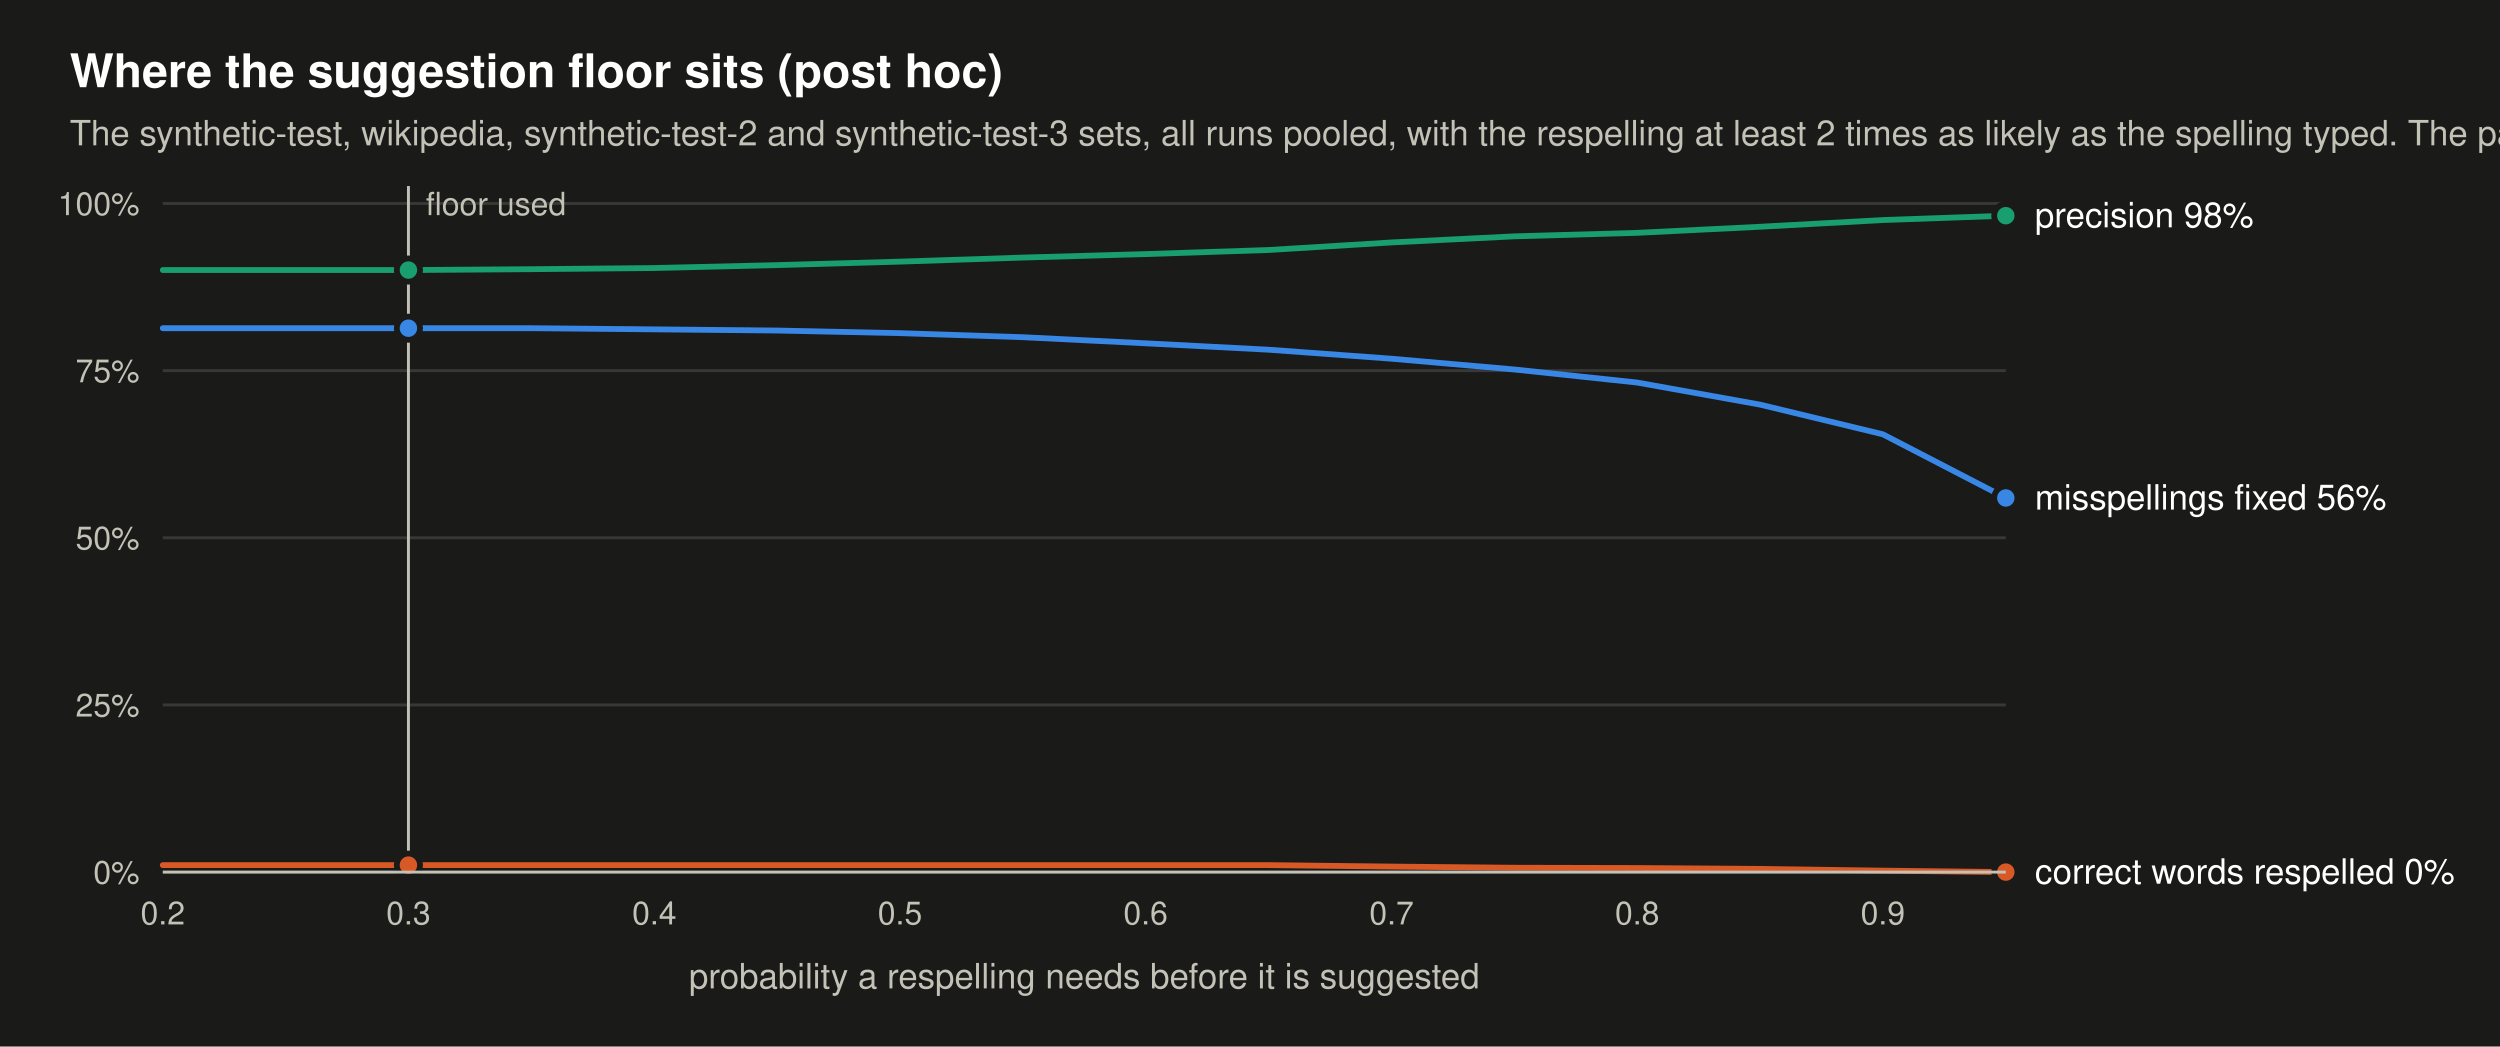
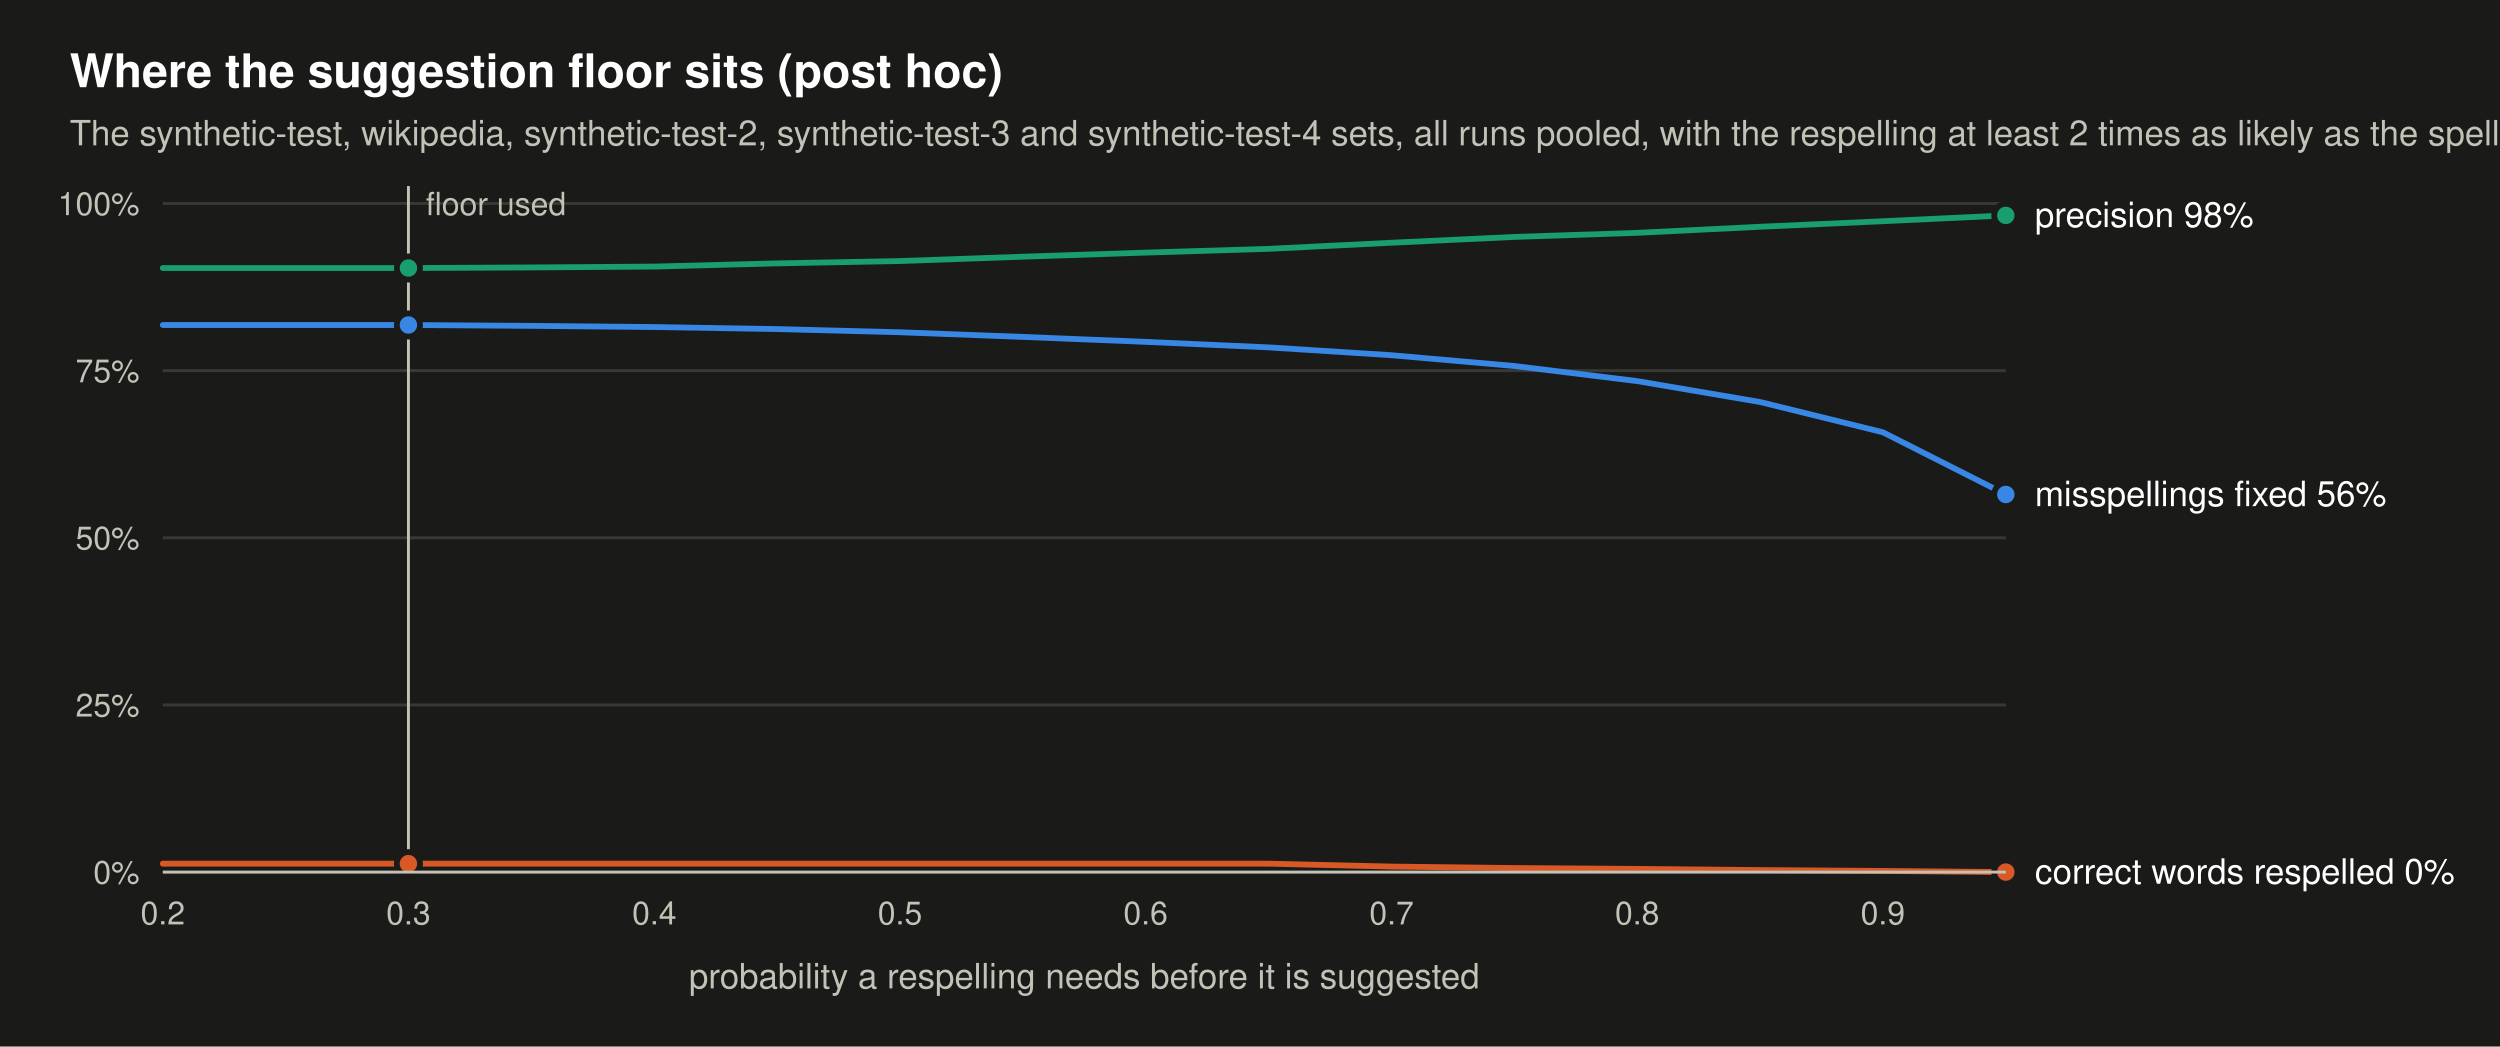
<svg xmlns="http://www.w3.org/2000/svg" width="860" height="360" viewBox="0 0 860 360" role="img" font-family="-apple-system, 'Segoe UI', Helvetica, Arial, sans-serif">
  <rect width="860" height="360" fill="#1a1a19" />
  <text x="24.0" y="30.0" font-size="16" fill="#ffffff" font-weight="600">Where the suggestion floor sits (post hoc)</text>
-   <text x="24.0" y="50.0" font-size="12" fill="#c3c2b7">The synthetic-test, wikipedia, synthetic-test-2 and synthetic-test-3 sets, all runs pooled, with the respelling at least 2 times as likely as the spelling typed. The page uses 0.3.</text>
+   <text x="24.0" y="50.0" font-size="12" fill="#c3c2b7">The synthetic-test, wikipedia, synthetic-test-2, synthetic-test-3 and synthetic-test-4 sets, all runs pooled, with the respelling at least 2 times as likely as the spelling typed. The page uses 0.3.</text>
  <line x1="56.0" y1="300.0" x2="690.0" y2="300.0" stroke="#383835" stroke-width="1" />
  <text x="48.0" y="304.0" font-size="11" fill="#c3c2b7" text-anchor="end">0%</text>
  <line x1="56.0" y1="242.5" x2="690.0" y2="242.5" stroke="#383835" stroke-width="1" />
  <text x="48.0" y="246.5" font-size="11" fill="#c3c2b7" text-anchor="end">25%</text>
  <line x1="56.0" y1="185.0" x2="690.0" y2="185.0" stroke="#383835" stroke-width="1" />
  <text x="48.0" y="189.0" font-size="11" fill="#c3c2b7" text-anchor="end">50%</text>
  <line x1="56.0" y1="127.5" x2="690.0" y2="127.5" stroke="#383835" stroke-width="1" />
  <text x="48.0" y="131.5" font-size="11" fill="#c3c2b7" text-anchor="end">75%</text>
  <line x1="56.0" y1="70.0" x2="690.0" y2="70.0" stroke="#383835" stroke-width="1" />
  <text x="48.0" y="74.0" font-size="11" fill="#c3c2b7" text-anchor="end">100%</text>
  <text x="56.0" y="318.0" font-size="11" fill="#c3c2b7" text-anchor="middle">0.2</text>
  <text x="140.5" y="318.0" font-size="11" fill="#c3c2b7" text-anchor="middle">0.3</text>
  <text x="225.1" y="318.0" font-size="11" fill="#c3c2b7" text-anchor="middle">0.4</text>
  <text x="309.6" y="318.0" font-size="11" fill="#c3c2b7" text-anchor="middle">0.5</text>
  <text x="394.1" y="318.0" font-size="11" fill="#c3c2b7" text-anchor="middle">0.6</text>
  <text x="478.7" y="318.0" font-size="11" fill="#c3c2b7" text-anchor="middle">0.7</text>
  <text x="563.2" y="318.0" font-size="11" fill="#c3c2b7" text-anchor="middle">0.8</text>
  <text x="647.7" y="318.0" font-size="11" fill="#c3c2b7" text-anchor="middle">0.9</text>
  <text x="373.0" y="340.0" font-size="12" fill="#c3c2b7" text-anchor="middle">probability a respelling needs before it is suggested</text>
  <line x1="140.5" y1="64.0" x2="140.5" y2="300.0" stroke="#c3c2b7" stroke-width="1" />
  <text x="146.5" y="74.0" font-size="11" fill="#c3c2b7">floor used</text>
-   <path d="M56.0,112.9L98.3,112.9L140.5,112.9L182.8,112.9L225.1,113.3L267.3,113.7L309.6,114.6L351.9,116.0L394.1,118.1L436.4,120.3L478.7,123.4L520.9,127.1L563.2,131.6L605.5,139.2L647.7,149.4L690.0,171.3" fill="none" stroke="#3987e5" stroke-width="2" stroke-linejoin="round" stroke-linecap="round" />
-   <circle cx="690.0" cy="171.3" r="4" fill="#3987e5" stroke="#1a1a19" stroke-width="2" />
-   <text x="700.0" y="175.3" font-size="12" fill="#ffffff">misspellings fixed 56%</text>
-   <circle cx="140.5" cy="112.9" r="4" fill="#3987e5" stroke="#1a1a19" stroke-width="2" />
-   <path d="M56.0,297.6L98.3,297.6L140.5,297.6L182.8,297.6L225.1,297.6L267.3,297.6L309.6,297.6L351.9,297.6L394.1,297.6L436.4,297.6L478.7,298.1L520.9,298.5L563.2,298.6L605.5,298.9L647.7,299.5L690.0,300.0" fill="none" stroke="#d95926" stroke-width="2" stroke-linejoin="round" stroke-linecap="round" />
+   <path d="M56.0,111.8L98.3,111.8L140.5,111.8L182.8,112.1L225.1,112.5L267.3,113.2L309.6,114.3L351.9,115.9L394.1,117.6L436.4,119.5L478.7,122.2L520.9,125.9L563.2,131.1L605.5,138.3L647.7,148.7L690.0,170.1" fill="none" stroke="#3987e5" stroke-width="2" stroke-linejoin="round" stroke-linecap="round" />
+   <circle cx="690.0" cy="170.1" r="4" fill="#3987e5" stroke="#1a1a19" stroke-width="2" />
+   <text x="700.0" y="174.1" font-size="12" fill="#ffffff">misspellings fixed 56%</text>
+   <circle cx="140.5" cy="111.8" r="4" fill="#3987e5" stroke="#1a1a19" stroke-width="2" />
+   <path d="M56.0,297.1L98.3,297.1L140.5,297.1L182.8,297.1L225.1,297.1L267.3,297.1L309.6,297.1L351.9,297.1L394.1,297.1L436.4,297.1L478.7,298.1L520.9,298.6L563.2,298.9L605.5,299.3L647.7,299.6L690.0,300.0" fill="none" stroke="#d95926" stroke-width="2" stroke-linejoin="round" stroke-linecap="round" />
  <circle cx="690.0" cy="300.0" r="4" fill="#d95926" stroke="#1a1a19" stroke-width="2" />
  <text x="700.0" y="304.0" font-size="12" fill="#ffffff">correct words respelled 0%</text>
-   <circle cx="140.5" cy="297.6" r="4" fill="#d95926" stroke="#1a1a19" stroke-width="2" />
-   <path d="M56.0,92.9L98.3,92.9L140.5,92.9L182.8,92.6L225.1,92.2L267.3,91.2L309.6,90.0L351.9,88.6L394.1,87.4L436.4,86.0L478.7,83.4L520.9,81.3L563.2,80.1L605.5,78.0L647.7,75.7L690.0,74.2" fill="none" stroke="#199e70" stroke-width="2" stroke-linejoin="round" stroke-linecap="round" />
-   <circle cx="690.0" cy="74.2" r="4" fill="#199e70" stroke="#1a1a19" stroke-width="2" />
-   <text x="700.0" y="78.2" font-size="12" fill="#ffffff">precision 98%</text>
-   <circle cx="140.5" cy="92.9" r="4" fill="#199e70" stroke="#1a1a19" stroke-width="2" />
+   <circle cx="140.5" cy="297.1" r="4" fill="#d95926" stroke="#1a1a19" stroke-width="2" />
+   <path d="M56.0,92.2L98.3,92.2L140.5,92.2L182.8,92.0L225.1,91.7L267.3,90.6L309.6,89.8L351.9,88.3L394.1,86.9L436.4,85.6L478.7,83.5L520.9,81.5L563.2,80.1L605.5,78.0L647.7,76.1L690.0,74.1" fill="none" stroke="#199e70" stroke-width="2" stroke-linejoin="round" stroke-linecap="round" />
+   <circle cx="690.0" cy="74.1" r="4" fill="#199e70" stroke="#1a1a19" stroke-width="2" />
+   <text x="700.0" y="78.1" font-size="12" fill="#ffffff">precision 98%</text>
+   <circle cx="140.5" cy="92.2" r="4" fill="#199e70" stroke="#1a1a19" stroke-width="2" />
  <line x1="56.0" y1="300.0" x2="690.0" y2="300.0" stroke="#c3c2b7" stroke-width="1" />
</svg>
